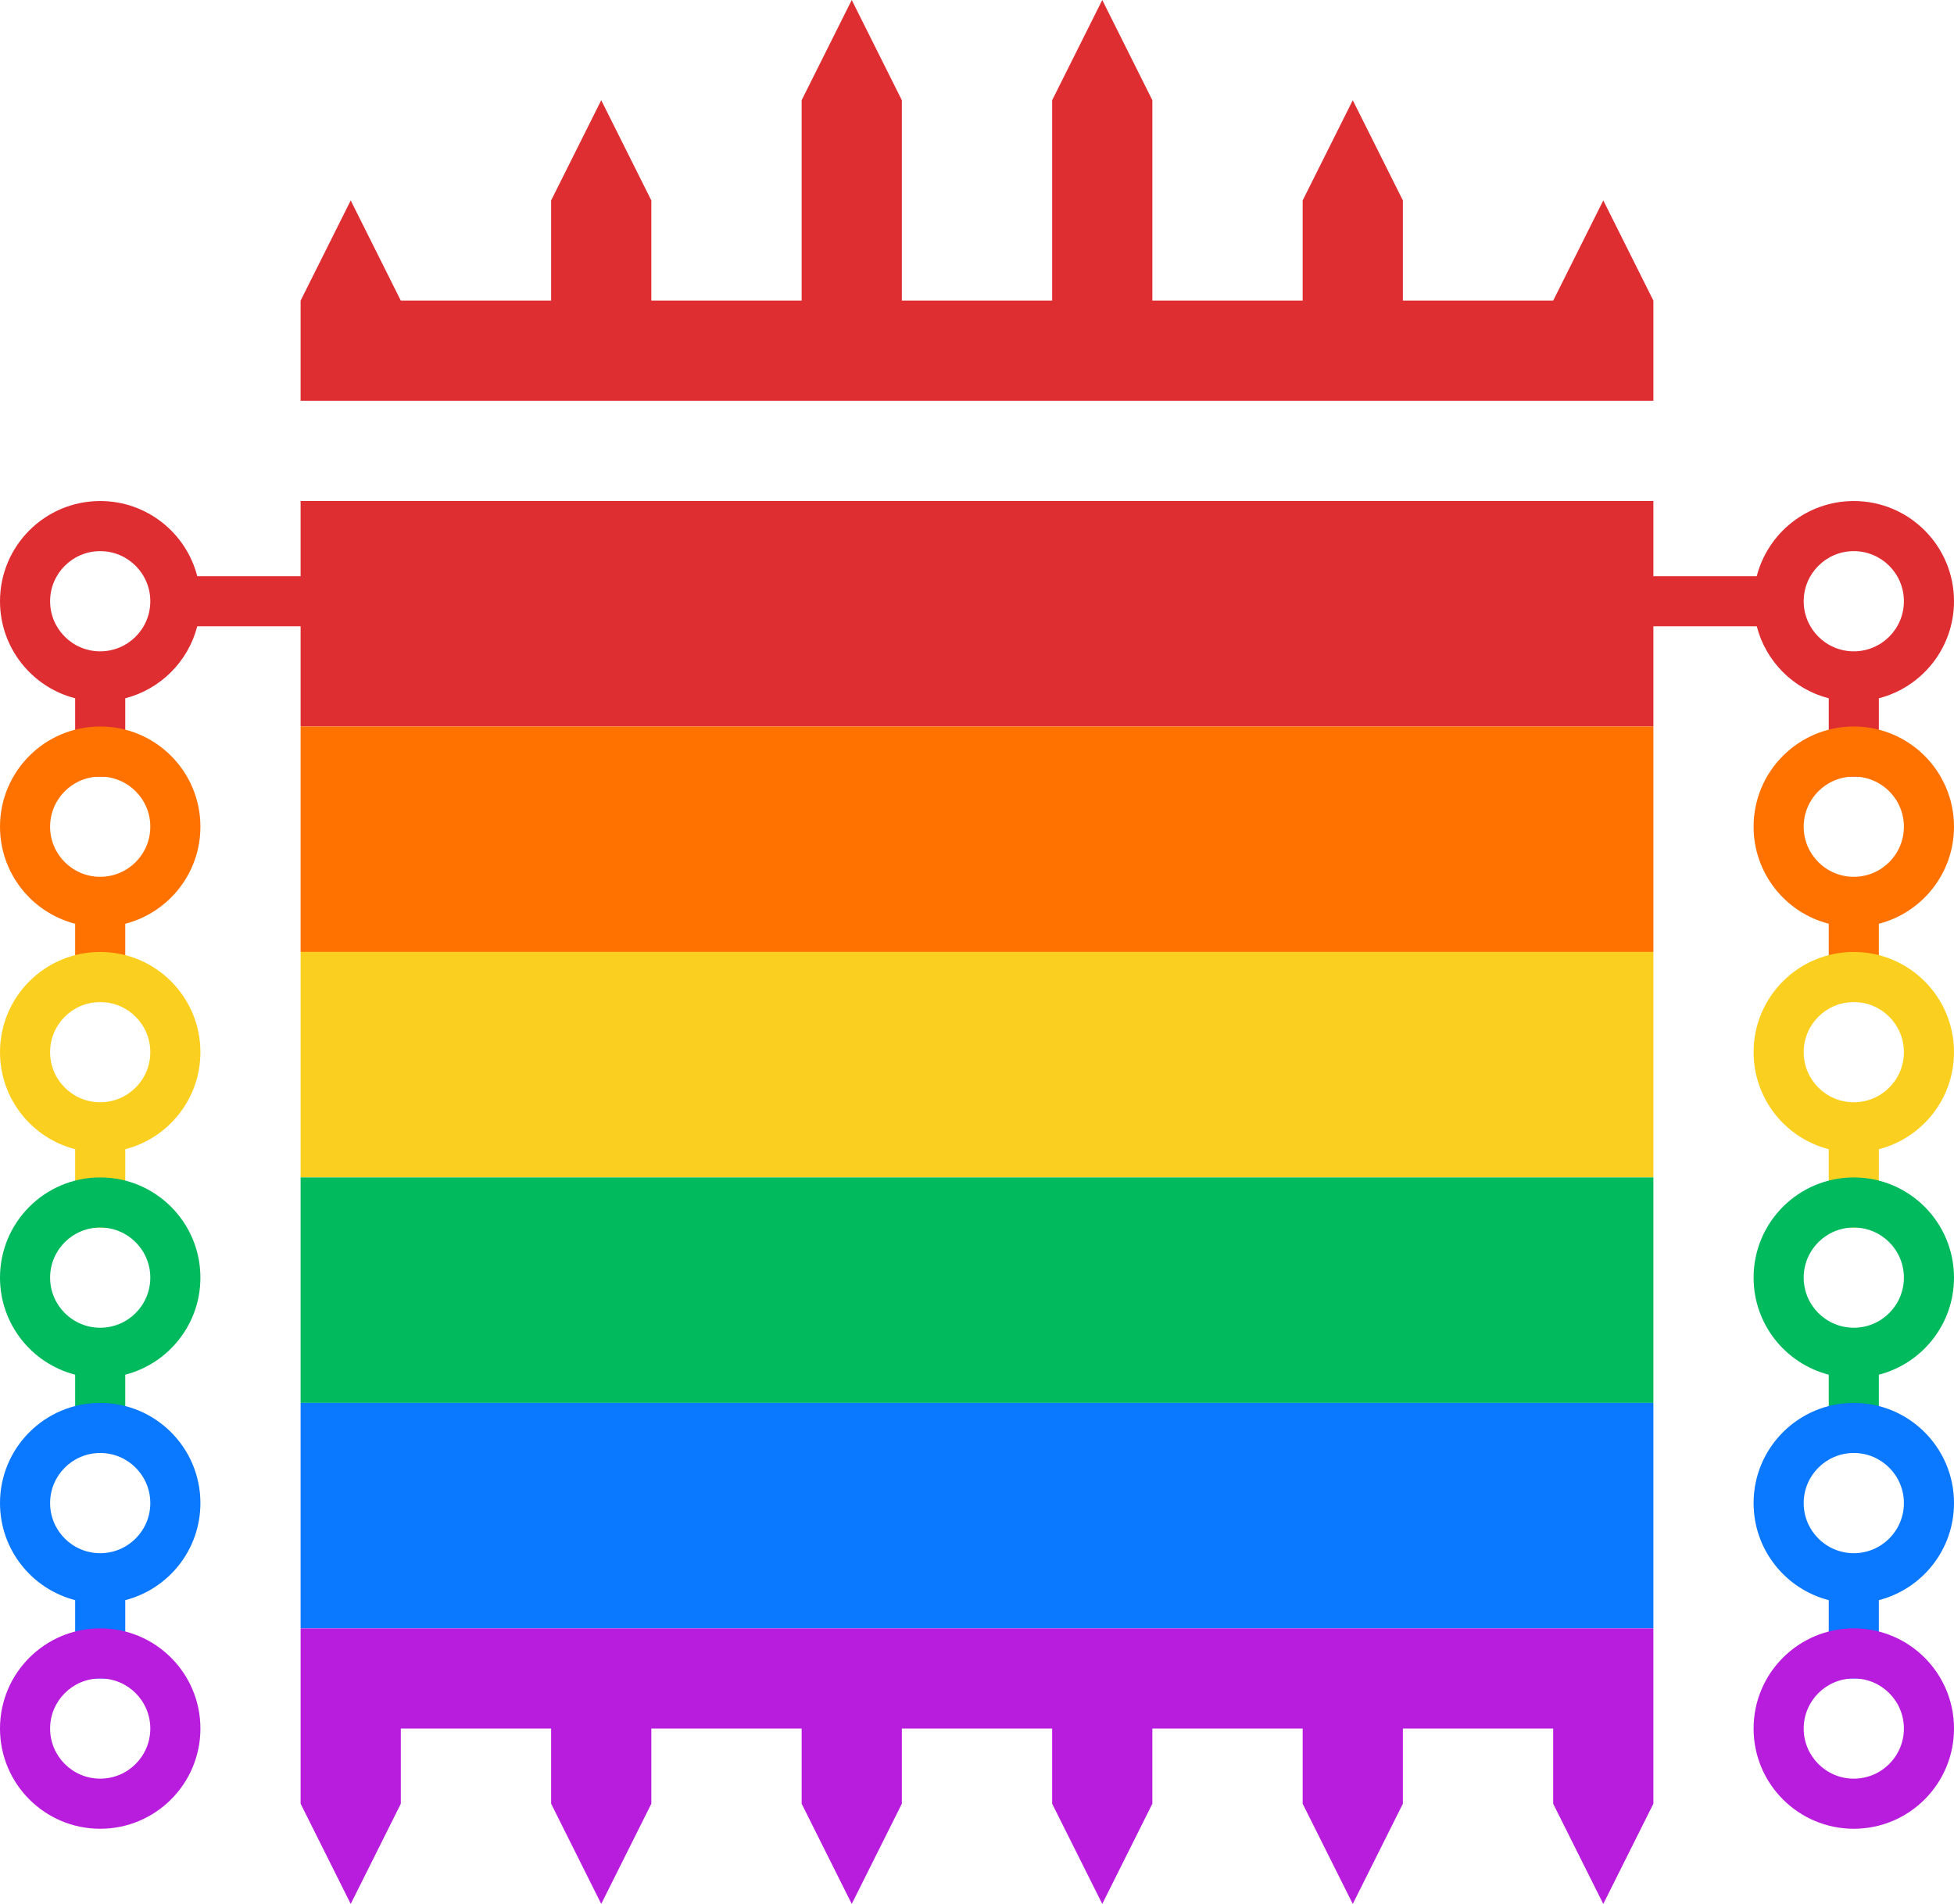
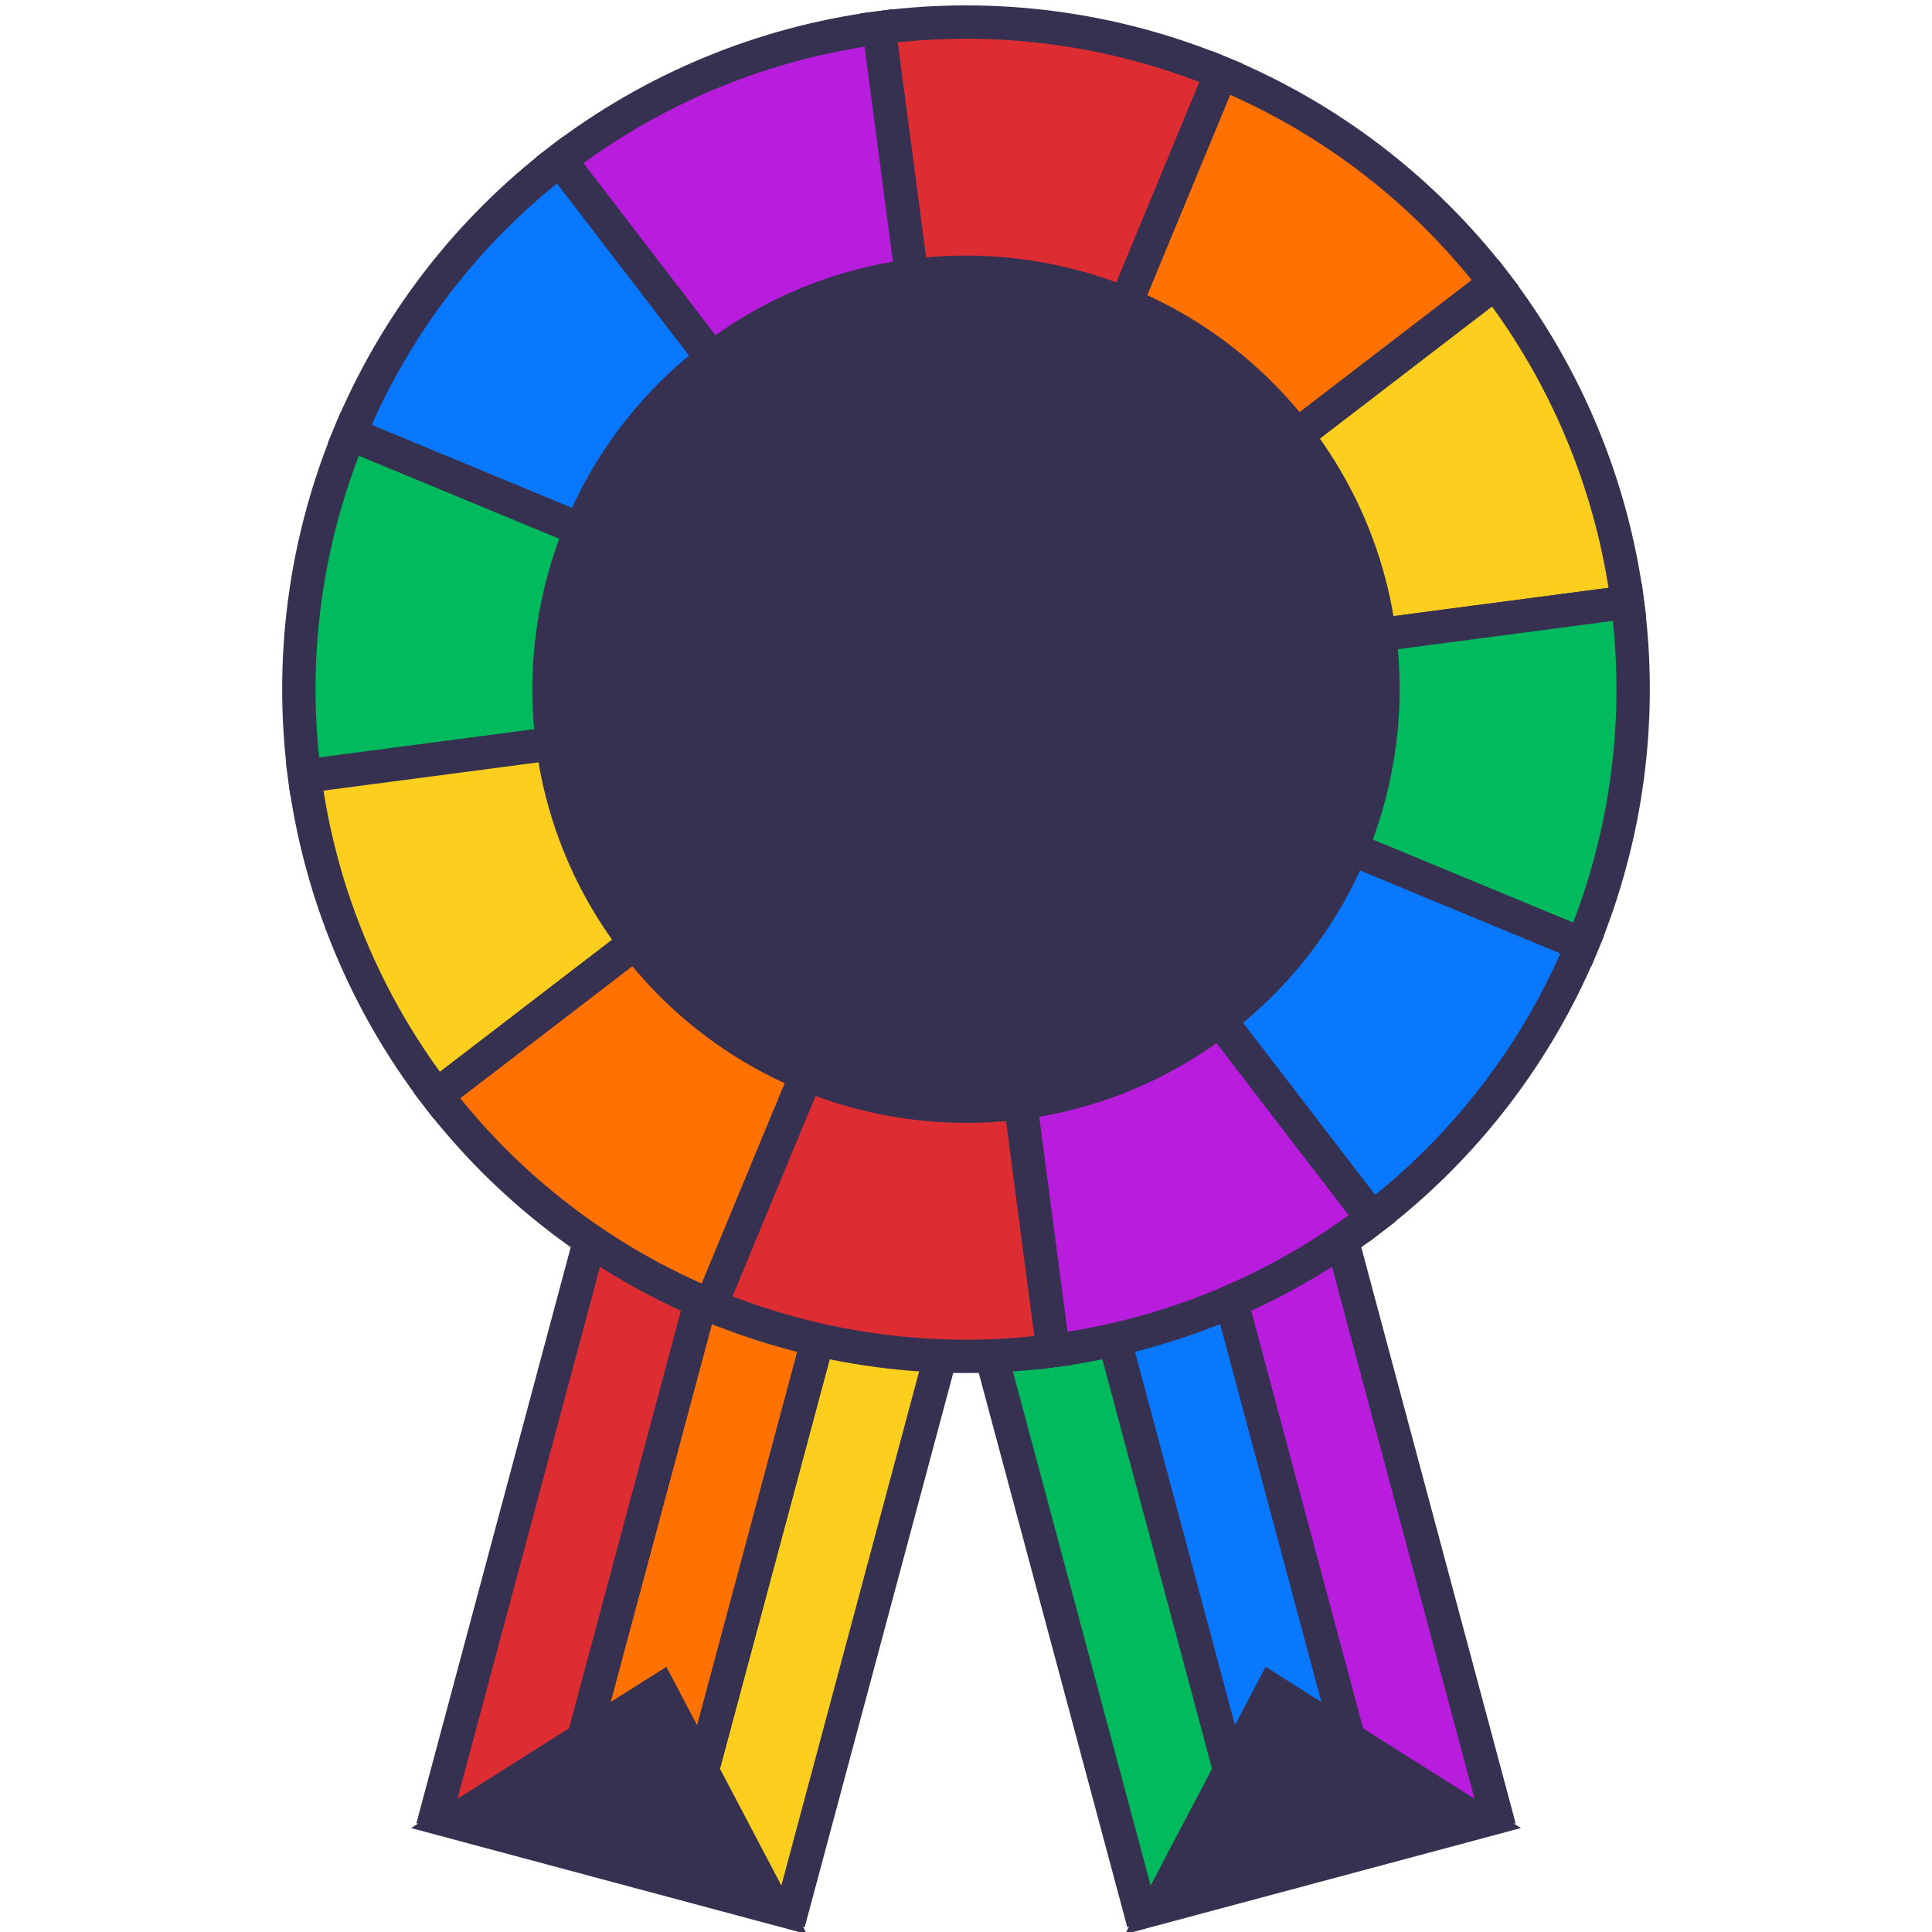
- <svg xmlns="http://www.w3.org/2000/svg" version="1.1" viewBox="67.5 82.5 585 570" width="585" height="570">
+ <svg xmlns="http://www.w3.org/2000/svg" version="1.1" viewBox="0 0 1e3 1e3" width="1000" height="1000">
  <defs />
-   <g id="portcullis-no-grid" stroke-dasharray="none" fill="none" stroke="none" stroke-opacity="1" fill-opacity="1">
-     <g id="portcullis-no-grid_colour">
-       <g id="Graphic_162">
-         <path d="M 607.5 262.5 L 607.5 262.5 C 607.5 254.216 614.216 247.5 622.5 247.5 C 630.784 247.5 637.5 254.216 637.5 262.5 C 637.5 270.784 630.784 277.5 622.5 277.5 C 614.216 277.5 607.5 270.784 607.5 262.5 Z M 157.5 202.5 L 562.5 202.5 L 562.5 172.5 L 547.5 142.5 L 532.5 172.5 L 487.5 172.5 L 487.5 142.5 L 472.5 112.5 L 457.5 142.5 L 457.5 172.5 L 412.5 172.5 L 412.5 112.5 L 397.5 82.5 L 382.5 112.5 L 382.5 172.5 L 337.5 172.5 L 337.5 112.5 L 322.5 82.5 L 307.5 112.5 L 307.5 172.5 L 262.5 172.5 L 262.5 142.5 L 247.5 112.5 L 232.5 142.5 L 232.5 172.5 L 187.5 172.5 L 172.5 142.5 L 157.5 172.5 Z M 126.555 270 L 157.5 270 L 157.5 255 L 126.555 255 C 123.225 242.061 111.479 232.5 97.5 232.5 C 80.931 232.5 67.5 245.931 67.5 262.5 C 67.5 276.479 77.061 288.225 90 291.555 L 90 315 L 105 315 L 105 291.555 C 115.542 288.842 123.842 280.542 126.555 270 L 126.555 270 Z M 112.5 262.5 L 112.5 262.5 C 112.5 270.784 105.784 277.5 97.5 277.5 C 89.216 277.5 82.5 270.784 82.5 262.5 C 82.5 254.216 89.216 247.5 97.5 247.5 C 105.784 247.5 112.5 254.216 112.5 262.5 Z M 562.5 270 L 593.445 270 C 596.159 280.542 604.458 288.842 615 291.555 L 615 315 L 630 315 L 630 291.555 C 642.939 288.225 652.5 276.479 652.5 262.5 C 652.5 245.931 639.069 232.5 622.5 232.5 C 608.521 232.5 596.775 242.061 593.445 255 L 562.5 255 L 562.5 232.5 L 157.5 232.5 L 157.5 300 L 562.5 300 Z" fill="#de2e32" />
-       </g>
-       <g id="Graphic_163">
-         <path d="M 90 359.055 L 90 382.5 L 105 382.5 L 105 359.055 C 117.939 355.725 127.5 343.979 127.5 330 C 127.5 313.431 114.069 300 97.5 300 C 80.931 300 67.5 313.431 67.5 330 C 67.5 343.979 77.061 355.725 90 359.055 Z M 97.5 345 L 97.5 345 C 89.216 345 82.5 338.284 82.5 330 C 82.5 321.716 89.216 315 97.5 315 C 105.784 315 112.5 321.716 112.5 330 C 112.5 338.284 105.784 345 97.5 345 Z M 157.5 300 L 157.5 367.5 L 562.5 367.5 L 562.5 300 Z M 630 359.055 L 630 359.055 L 630 359.055 L 630 359.055 C 642.939 355.725 652.5 343.979 652.5 330 C 652.5 313.431 639.069 300 622.5 300 C 605.931 300 592.5 313.431 592.5 330 C 592.5 343.979 602.061 355.725 615 359.055 L 615 382.5 L 630 382.5 Z M 622.5 345 L 622.5 345 C 614.216 345 607.5 338.284 607.5 330 C 607.5 321.716 614.216 315 622.5 315 C 630.784 315 637.5 321.716 637.5 330 C 637.5 338.284 630.784 345 622.5 345 Z" fill="#ff7200" />
-       </g>
-       <g id="Graphic_164">
-         <path d="M 90 426.555 L 90 450 L 105 450 L 105 426.555 C 117.939 423.225 127.5 411.479 127.5 397.5 C 127.5 380.931 114.069 367.5 97.5 367.5 C 80.931 367.5 67.5 380.931 67.5 397.5 C 67.5 411.479 77.061 423.225 90 426.555 L 90 426.555 L 90 426.555 Z M 97.5 412.5 L 97.5 412.5 C 89.216 412.5 82.5 405.784 82.5 397.5 C 82.5 389.216 89.216 382.5 97.5 382.5 C 105.784 382.5 112.5 389.216 112.5 397.5 C 112.5 405.784 105.784 412.5 97.5 412.5 Z M 157.5 367.5 L 157.5 435 L 562.5 435 L 562.5 367.5 Z M 630 426.555 L 630 426.555 L 630 426.555 L 630 426.555 C 642.939 423.225 652.5 411.479 652.5 397.5 C 652.5 380.931 639.069 367.5 622.5 367.5 C 605.931 367.5 592.5 380.931 592.5 397.5 C 592.5 411.479 602.061 423.225 615 426.555 L 615 450 L 630 450 Z M 622.5 412.5 L 622.5 412.5 C 614.216 412.5 607.5 405.784 607.5 397.5 C 607.5 389.216 614.216 382.5 622.5 382.5 C 630.784 382.5 637.5 389.216 637.5 397.5 C 637.5 405.784 630.784 412.5 622.5 412.5 Z" fill="#fbcf20" />
-       </g>
-       <g id="Graphic_165">
-         <path d="M 90 494.055 L 90 517.5 L 105 517.5 L 105 494.055 C 117.939 490.725 127.5 478.979 127.5 465 C 127.5 448.431 114.069 435 97.5 435 C 80.931 435 67.5 448.431 67.5 465 C 67.5 478.979 77.061 490.725 90 494.055 L 90 494.055 Z M 97.5 480 L 97.5 480 C 89.216 480 82.5 473.284 82.5 465 C 82.5 456.716 89.216 450 97.5 450 C 105.784 450 112.5 456.716 112.5 465 C 112.5 473.284 105.784 480 97.5 480 Z M 157.5 435 L 157.5 502.5 L 562.5 502.5 L 562.5 435 Z M 630 494.055 L 630 494.055 C 642.939 490.725 652.5 478.979 652.5 465 C 652.5 448.431 639.069 435 622.5 435 C 605.931 435 592.5 448.431 592.5 465 C 592.5 478.979 602.061 490.725 615 494.055 L 615 517.5 L 630 517.5 Z M 622.5 480 L 622.5 480 C 614.216 480 607.5 473.284 607.5 465 C 607.5 456.716 614.216 450 622.5 450 C 630.784 450 637.5 456.716 637.5 465 C 637.5 473.284 630.784 480 622.5 480 Z" fill="#00ba5d" />
-       </g>
-       <g id="Graphic_166">
-         <path d="M 90 561.555 L 90 585 L 105 585 L 105 561.555 C 117.939 558.225 127.5 546.479 127.5 532.5 C 127.5 515.931 114.069 502.5 97.5 502.5 C 80.931 502.5 67.5 515.931 67.5 532.5 C 67.5 546.479 77.061 558.225 90 561.555 Z M 97.5 547.5 L 97.5 547.5 C 89.216 547.5 82.5 540.784 82.5 532.5 C 82.5 524.216 89.216 517.5 97.5 517.5 C 105.784 517.5 112.5 524.216 112.5 532.5 C 112.5 540.784 105.784 547.5 97.5 547.5 Z M 157.5 502.5 L 157.5 570 L 562.5 570 L 562.5 502.5 Z M 630 561.555 L 630 561.555 L 630 561.555 C 642.939 558.225 652.5 546.479 652.5 532.5 C 652.5 515.931 639.069 502.5 622.5 502.5 C 605.931 502.5 592.5 515.931 592.5 532.5 C 592.5 546.479 602.061 558.225 615 561.555 L 615 585 L 630 585 Z M 622.5 547.5 L 622.5 547.5 C 614.216 547.5 607.5 540.784 607.5 532.5 C 607.5 524.216 614.216 517.5 622.5 517.5 C 630.784 517.5 637.5 524.216 637.5 532.5 C 637.5 540.784 630.784 547.5 622.5 547.5 Z" fill="#0a78ff" />
-       </g>
-       <g id="Graphic_167">
-         <path d="M 127.5 600 L 127.5 600 C 127.5 583.431 114.069 570 97.5 570 C 80.931 570 67.5 583.431 67.5 600 C 67.5 616.569 80.931 630 97.5 630 C 114.069 630 127.5 616.569 127.5 600 Z M 97.5 585 L 97.5 585 C 105.784 585 112.5 591.716 112.5 600 C 112.5 608.284 105.784 615 97.5 615 C 89.216 615 82.5 608.284 82.5 600 C 82.5 591.716 89.216 585 97.5 585 Z M 157.5 592.5 L 157.5 592.5 L 157.5 622.5 L 172.5 652.5 L 187.5 622.5 L 187.5 600 L 232.5 600 L 232.5 622.5 L 247.5 652.5 L 262.5 622.5 L 262.5 600 L 307.5 600 L 307.5 622.5 L 322.5 652.5 L 337.5 622.5 L 337.5 600 L 382.5 600 L 382.5 622.5 L 397.5 652.5 L 412.5 622.5 L 412.5 600 L 457.5 600 L 457.5 622.5 L 472.5 652.5 L 487.5 622.5 L 487.5 600 L 532.5 600 L 532.5 622.5 L 547.5 652.5 L 562.5 622.5 L 562.5 600 L 562.5 592.5 L 562.5 570 L 157.5 570 L 157.5 592.5 Z M 592.5 600 C 592.5 616.569 605.931 630 622.5 630 C 639.069 630 652.5 616.569 652.5 600 C 652.5 583.431 639.069 570 622.5 570 C 605.931 570 592.5 583.431 592.5 600 Z M 622.5 585 L 622.5 585 C 630.784 585 637.5 591.716 637.5 600 C 637.5 608.284 630.784 615 622.5 615 C 614.216 615 607.5 608.284 607.5 600 C 607.5 591.716 614.216 585 622.5 585 Z" fill="#b81cdd" />
+   <g id="rosette" fill-opacity="1" stroke="none" fill="none" stroke-opacity="1" stroke-dasharray="none">
+     <g id="rosette_colour">
+       <g id="Group_162">
+         <g id="Group_159">
+           <g id="Graphic_129">
+             <path d="M 522.861 321.555 L 584.301 338.018 L 410.41 986.988 L 348.97 970.525 Z" fill="#fccf1f" />
+             <path d="M 522.861 321.555 L 584.301 338.018 L 410.41 986.988 L 348.97 970.525 Z" stroke="#373151" stroke-linecap="square" stroke-linejoin="miter" stroke-width="17.266" />
+           </g>
+           <g id="Graphic_128">
+             <path d="M 461.421 305.092 L 522.861 321.555 L 348.97 970.525 L 287.53 954.062 Z" fill="#ff7201" />
+             <path d="M 461.421 305.092 L 522.861 321.555 L 348.97 970.525 L 287.53 954.062 Z" stroke="#373151" stroke-linecap="square" stroke-linejoin="miter" stroke-width="17.266" />
+           </g>
+           <g id="Graphic_127">
+             <path d="M 399.98 288.63 L 461.421 305.092 L 287.53 954.062 L 226.09 937.599 Z" fill="#de2d32" />
+             <path d="M 399.98 288.63 L 461.421 305.092 L 287.53 954.062 L 226.09 937.599 Z" stroke="#373151" stroke-linecap="square" stroke-linejoin="miter" stroke-width="17.266" />
+           </g>
+           <g id="Graphic_156">
+             <path d="M 400.829 987.649 L 341.633 875.026 L 234.056 942.962 Z" fill="#373151" />
+             <path d="M 400.829 987.649 L 341.633 875.026 L 234.056 942.962 Z" stroke="#373151" stroke-linecap="square" stroke-linejoin="miter" stroke-width="17.266" />
+           </g>
+         </g>
+         <g id="Group_158">
+           <g id="Graphic_124">
+             <path d="M 538.579 305.092 L 600.02 288.63 L 773.91 937.599 L 712.47 954.062 Z" fill="#b81ddd" />
+             <path d="M 538.579 305.092 L 600.02 288.63 L 773.91 937.599 L 712.47 954.062 Z" stroke="#373151" stroke-linecap="square" stroke-linejoin="miter" stroke-width="17.266" />
+           </g>
+           <g id="Graphic_125">
+             <path d="M 477.139 321.555 L 538.579 305.092 L 712.47 954.062 L 651.03 970.525 Z" fill="#0778ff" />
+             <path d="M 477.139 321.555 L 538.579 305.092 L 712.47 954.062 L 651.03 970.525 Z" stroke="#373151" stroke-linecap="square" stroke-linejoin="miter" stroke-width="17.266" />
+           </g>
+           <g id="Graphic_126">
+             <path d="M 415.699 338.018 L 477.139 321.555 L 651.03 970.525 L 589.59 986.988 Z" fill="#00ba5d" />
+             <path d="M 415.699 338.018 L 477.139 321.555 L 651.03 970.525 L 589.59 986.988 Z" stroke="#373151" stroke-linecap="square" stroke-linejoin="miter" stroke-width="17.266" />
+           </g>
+           <g id="Graphic_157">
+             <path d="M 765.944 942.962 L 658.367 875.026 L 599.171 987.649 Z" fill="#373151" />
+             <path d="M 765.944 942.962 L 658.367 875.026 L 599.171 987.649 Z" stroke="#373151" stroke-linecap="square" stroke-linejoin="miter" stroke-width="17.266" />
+           </g>
+         </g>
+         <g id="Group_161">
+           <g id="Graphic_96">
+             <path d="M 500 356.74 L 454.928 14.382 C 515.024 6.47 576.144 14.516 632.145 37.713 L 500 356.74 Z" fill="#de2d32" />
+             <path d="M 500 356.74 L 454.928 14.382 C 515.024 6.47 576.144 14.516 632.145 37.713 L 500 356.74 Z" stroke="#373151" stroke-linecap="square" stroke-linejoin="miter" stroke-width="17.266" />
+           </g>
+           <g id="Graphic_108">
+             <path d="M 500 356.74 L 632.145 37.713 C 688.146 60.909 737.055 98.438 773.955 146.527 L 500 356.74 Z" fill="#ff7201" />
+             <path d="M 500 356.74 L 632.145 37.713 C 688.146 60.909 737.055 98.438 773.955 146.527 L 500 356.74 Z" stroke="#373151" stroke-linecap="square" stroke-linejoin="miter" stroke-width="17.266" />
+           </g>
+           <g id="Graphic_110">
+             <path d="M 500 356.74 L 773.955 146.527 C 810.855 194.616 834.446 251.571 842.358 311.667 L 500 356.74 Z" fill="#fccf1f" />
+             <path d="M 500 356.74 L 773.955 146.527 C 810.855 194.616 834.446 251.571 842.358 311.667 L 500 356.74 Z" stroke="#373151" stroke-linecap="square" stroke-linejoin="miter" stroke-width="17.266" />
+           </g>
+           <g id="Graphic_111">
+             <path d="M 500 356.74 L 289.787 82.785 C 337.876 45.885 394.831 22.293 454.928 14.382 L 500 356.74 Z" fill="#b81ddd" />
+             <path d="M 500 356.74 L 289.787 82.785 C 337.876 45.885 394.831 22.293 454.928 14.382 L 500 356.74 Z" stroke="#373151" stroke-linecap="square" stroke-linejoin="miter" stroke-width="17.266" />
+           </g>
+           <g id="Graphic_112">
+             <path d="M 500 356.74 L 180.973 224.594 C 204.169 168.593 241.698 119.685 289.787 82.785 L 500 356.74 Z" fill="#0778ff" />
+             <path d="M 500 356.74 L 180.973 224.594 C 204.169 168.593 241.698 119.685 289.787 82.785 L 500 356.74 Z" stroke="#373151" stroke-linecap="square" stroke-linejoin="miter" stroke-width="17.266" />
+           </g>
+           <g id="Graphic_114">
+             <path d="M 500 356.74 L 842.358 311.667 C 850.27 371.764 842.223 432.884 819.027 488.885 L 500 356.74 Z" fill="#00ba5d" />
+             <path d="M 500 356.74 L 842.358 311.667 C 850.27 371.764 842.223 432.884 819.027 488.885 L 500 356.74 Z" stroke="#373151" stroke-linecap="square" stroke-linejoin="miter" stroke-width="17.266" />
+           </g>
+           <g id="Graphic_115">
+             <path d="M 500 356.74 L 157.642 401.812 C 149.73 341.716 157.777 280.595 180.973 224.594 L 500 356.74 Z" fill="#00ba5d" />
+             <path d="M 500 356.74 L 157.642 401.812 C 149.73 341.716 157.777 280.595 180.973 224.594 L 500 356.74 Z" stroke="#373151" stroke-linecap="square" stroke-linejoin="miter" stroke-width="17.266" />
+           </g>
+           <g id="Graphic_116">
+             <path d="M 500 356.74 L 226.045 566.952 C 189.145 518.863 165.554 461.908 157.642 401.812 L 500 356.74 Z" fill="#fccf1f" />
+             <path d="M 500 356.74 L 226.045 566.952 C 189.145 518.863 165.554 461.908 157.642 401.812 L 500 356.74 Z" stroke="#373151" stroke-linecap="square" stroke-linejoin="miter" stroke-width="17.266" />
+           </g>
+           <g id="Graphic_118">
+             <path d="M 500 356.74 L 367.855 675.767 C 311.854 652.57 262.945 615.042 226.045 566.952 L 500 356.74 Z" fill="#ff7201" />
+             <path d="M 500 356.74 L 367.855 675.767 C 311.854 652.57 262.945 615.042 226.045 566.952 L 500 356.74 Z" stroke="#373151" stroke-linecap="square" stroke-linejoin="miter" stroke-width="17.266" />
+           </g>
+           <g id="Graphic_119">
+             <path d="M 500 356.74 L 819.027 488.885 C 795.831 544.886 758.302 593.794 710.213 630.694 L 500 356.74 Z" fill="#0778ff" />
+             <path d="M 500 356.74 L 819.027 488.885 C 795.831 544.886 758.302 593.794 710.213 630.694 L 500 356.74 Z" stroke="#373151" stroke-linecap="square" stroke-linejoin="miter" stroke-width="17.266" />
+           </g>
+           <g id="Graphic_120">
+             <path d="M 500 356.74 L 710.213 630.694 C 662.124 667.594 605.169 691.186 545.072 699.098 L 500 356.74 Z" fill="#b81ddd" />
+             <path d="M 500 356.74 L 710.213 630.694 C 662.124 667.594 605.169 691.186 545.072 699.098 L 500 356.74 Z" stroke="#373151" stroke-linecap="square" stroke-linejoin="miter" stroke-width="17.266" />
+           </g>
+           <g id="Graphic_121">
+             <path d="M 500 356.74 L 545.072 699.098 C 484.976 707.01 423.856 698.963 367.855 675.767 L 500 356.74 Z" fill="#de2d32" />
+             <path d="M 500 356.74 L 545.072 699.098 C 484.976 707.01 423.856 698.963 367.855 675.767 L 500 356.74 Z" stroke="#373151" stroke-linecap="square" stroke-linejoin="miter" stroke-width="17.266" />
+           </g>
+           <g id="Graphic_122">
+             <path d="M 671.221 225.357 C 743.783 319.92 725.946 455.4 631.383 527.961 C 536.82 600.522 401.339 582.686 328.779 488.123 C 256.217 393.559 274.054 258.079 368.617 185.518 C 463.18 112.957 598.661 130.793 671.221 225.357" fill="#373151" />
+             <path d="M 671.221 225.357 C 743.783 319.92 725.946 455.4 631.383 527.961 C 536.82 600.522 401.339 582.686 328.779 488.123 C 256.217 393.559 274.054 258.079 368.617 185.518 C 463.18 112.957 598.661 130.793 671.221 225.357" stroke="#373151" stroke-linecap="square" stroke-linejoin="miter" stroke-width="17.266" />
+           </g>
+         </g>
      </g>
    </g>
  </g>
</svg>
